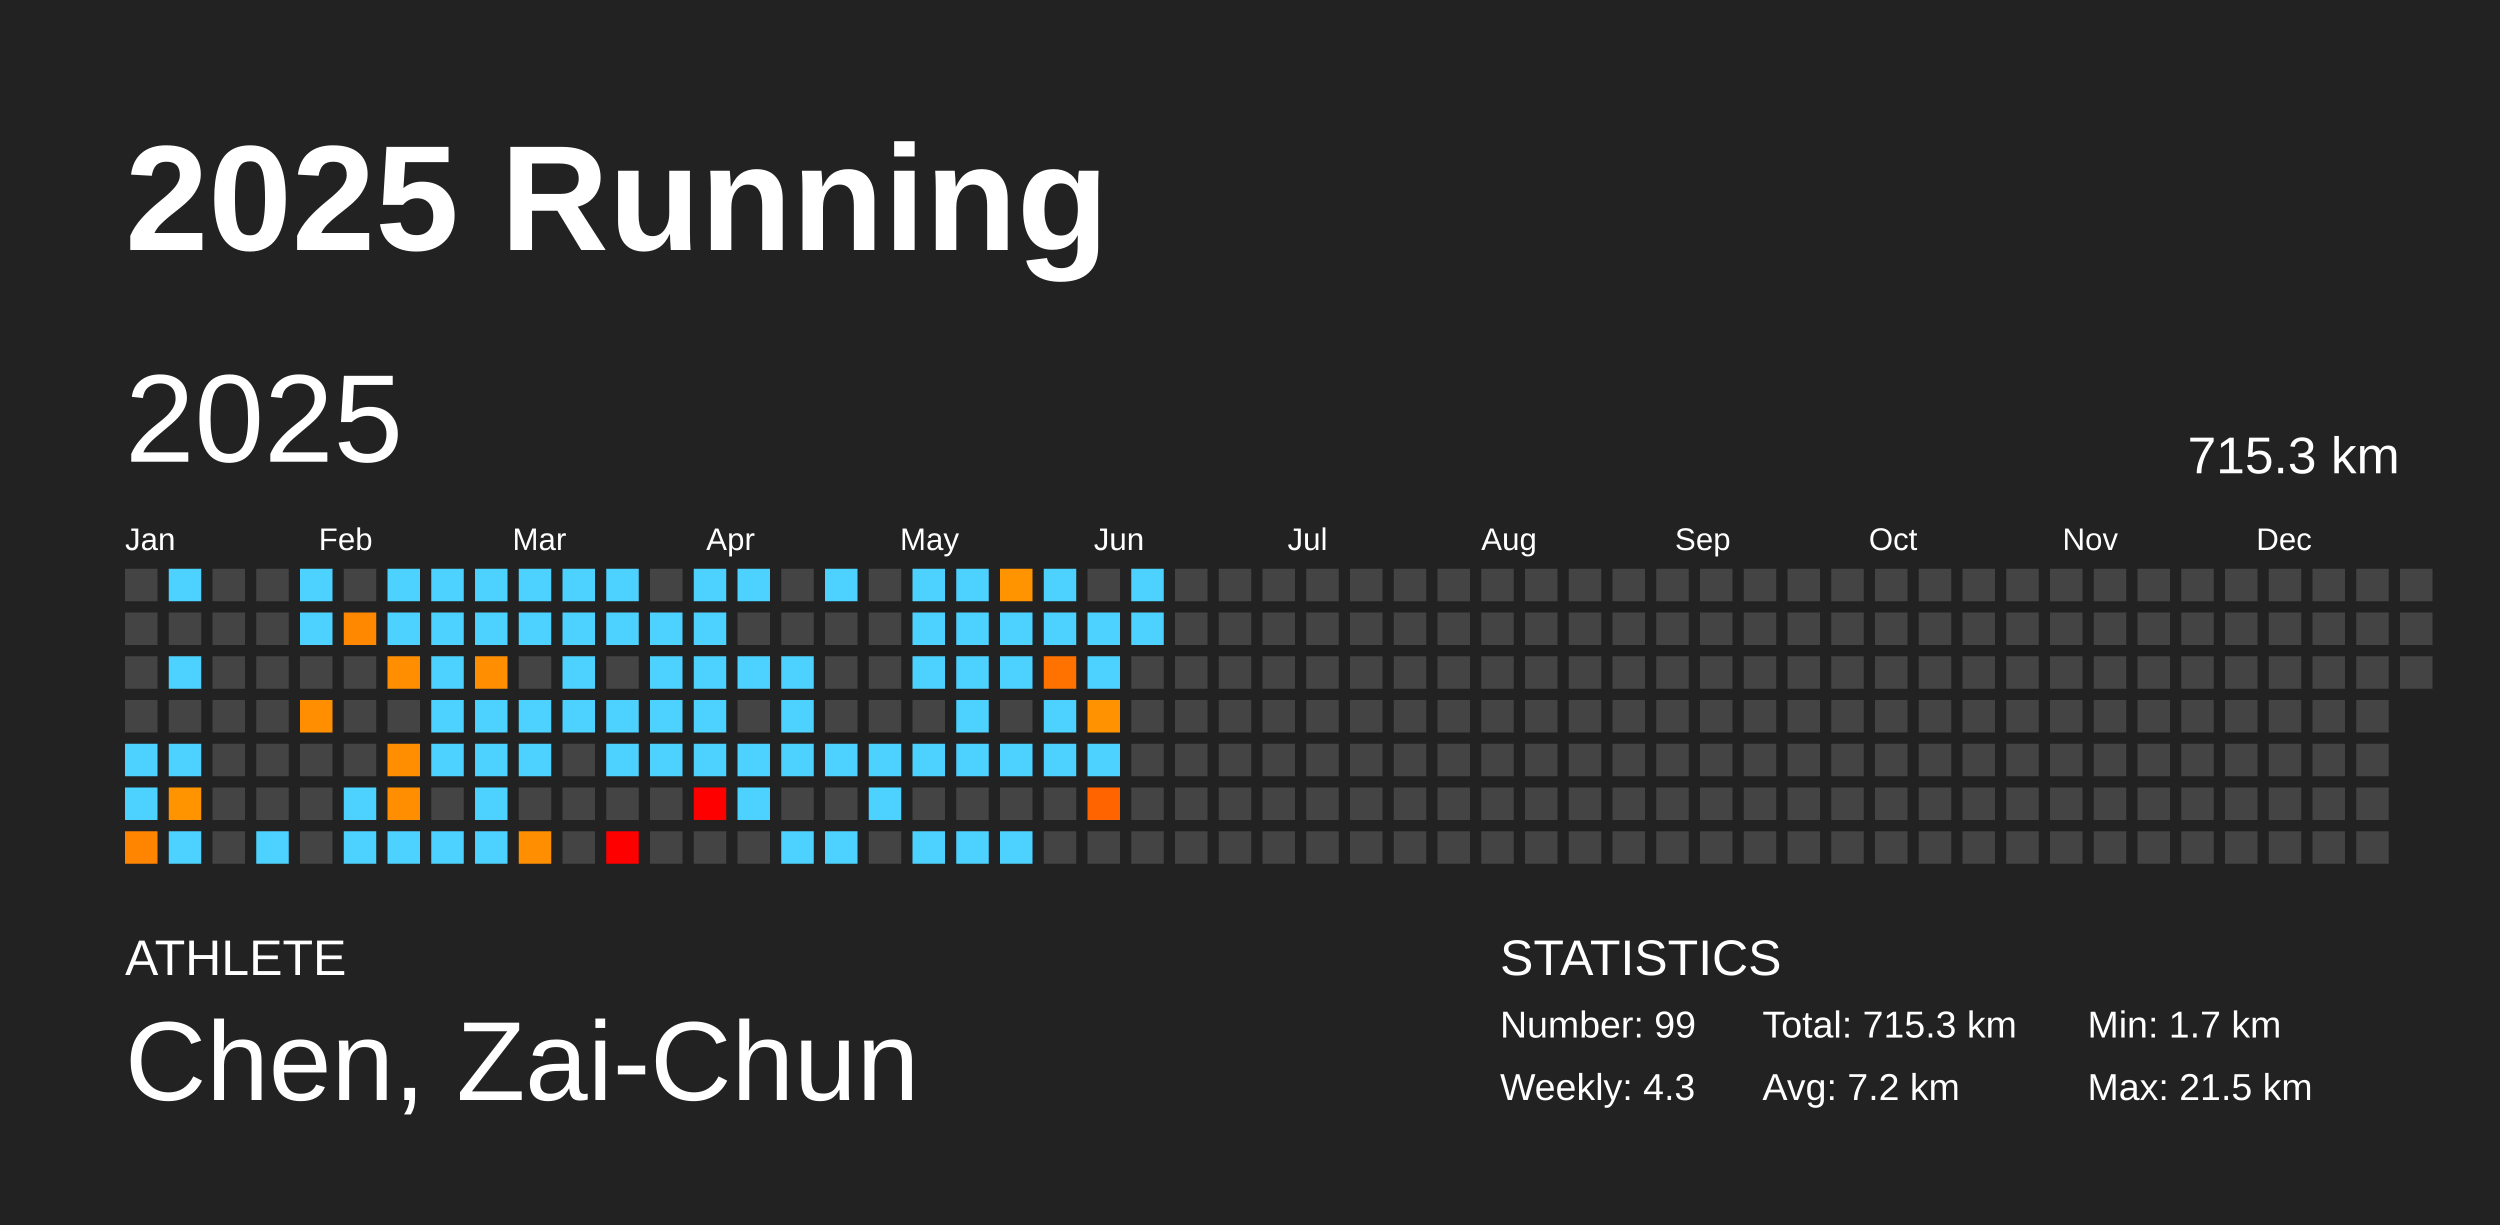
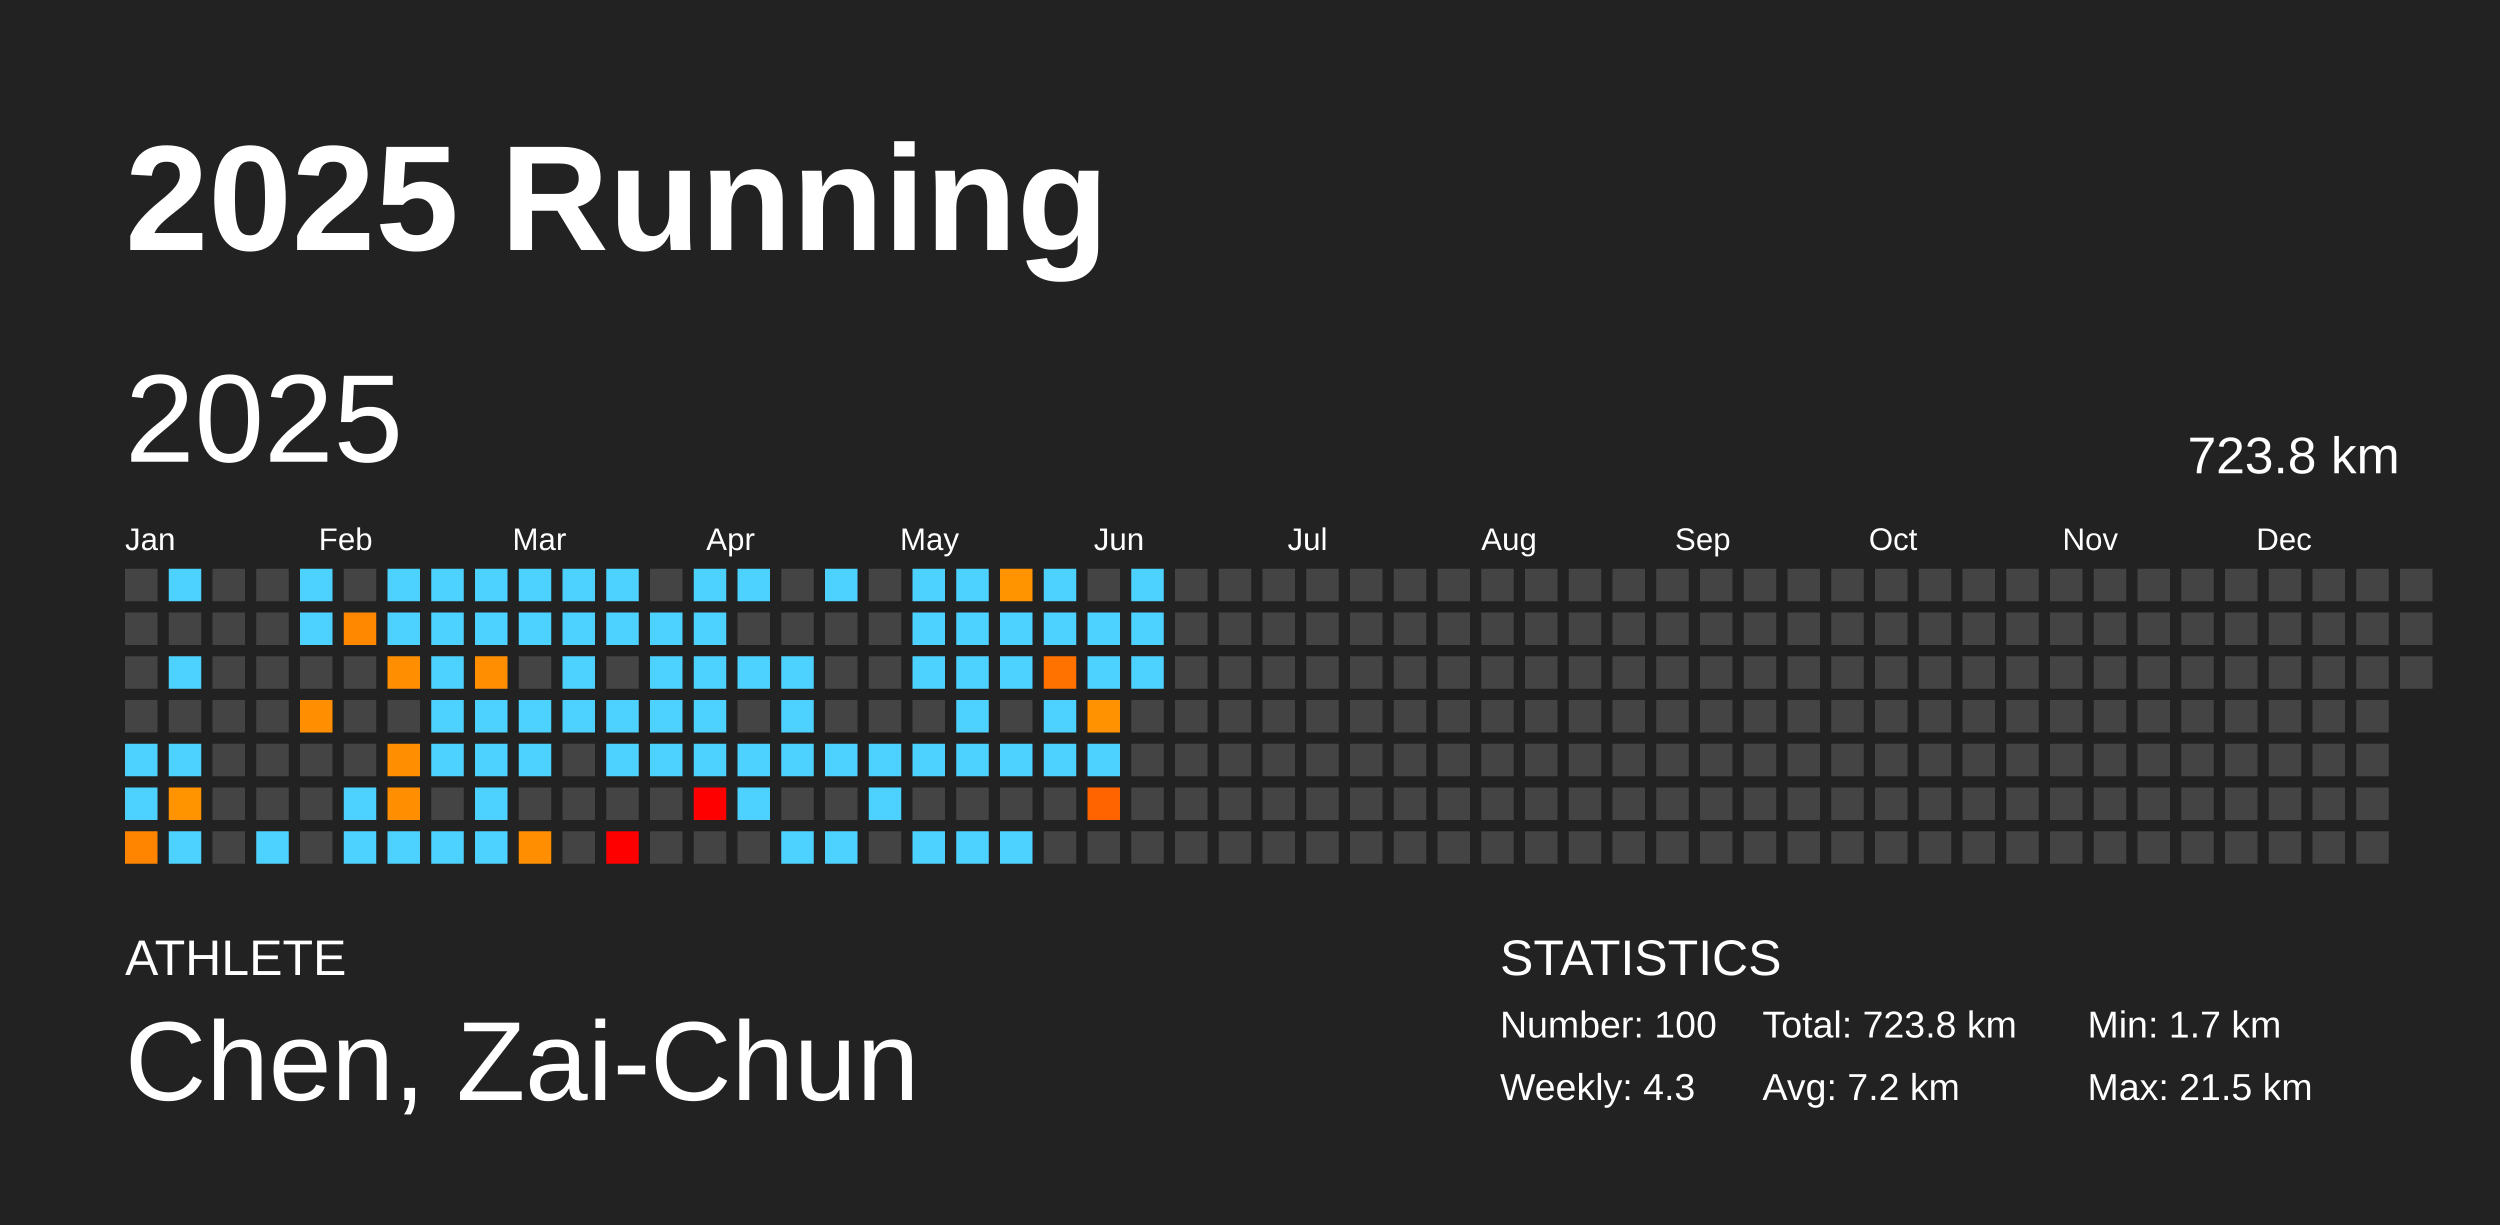
<svg xmlns="http://www.w3.org/2000/svg" baseProfile="full" height="98mm" version="1.1" viewBox="0,0,200,98" width="200mm">
  <defs />
  <rect fill="#222222" height="98" width="200" x="0" y="0" />
  <text fill="#FFFFFF" style="font-size:12px; font-family:Arial; font-weight:bold;" x="10" y="20">2025 Running</text>
  <text fill="#FFFFFF" style="font-size:4px; font-family:Arial" x="10" y="78">ATHLETE</text>
  <text fill="#FFFFFF" style="font-size:9px; font-family:Arial" x="10" y="88">Chen, Zai-Chun</text>
  <text fill="#FFFFFF" style="font-size:4px; font-family:Arial" x="120" y="78">STATISTICS</text>
-   <text fill="#FFFFFF" style="font-size:3px; font-family:Arial" x="120" y="83">Number: 99</text>
+   <text fill="#FFFFFF" style="font-size:3px; font-family:Arial" x="120" y="83">Number: 100</text>
  <text fill="#FFFFFF" style="font-size:3px; font-family:Arial" x="120" y="88">Weekly: 4.3</text>
-   <text fill="#FFFFFF" style="font-size:3px; font-family:Arial" x="141" y="83">Total: 715.3 km</text>
+   <text fill="#FFFFFF" style="font-size:3px; font-family:Arial" x="141" y="83">Total: 723.8 km</text>
  <text fill="#FFFFFF" style="font-size:3px; font-family:Arial" x="141" y="88">Avg: 7.2 km</text>
  <text fill="#FFFFFF" style="font-size:3px; font-family:Arial" x="167" y="83">Min: 1.7 km</text>
  <text fill="#FFFFFF" style="font-size:3px; font-family:Arial" x="167" y="88">Max: 21.5 km</text>
  <text dominant-baseline="hanging" fill="#FFFFFF" style="font-size:10.0px; font-family:Arial;" x="10" y="30">2025</text>
-   <text dominant-baseline="hanging" fill="#FFFFFF" style="font-size:4.125px; font-family:Arial;" x="175" y="35">715.3 km</text>
+   <text dominant-baseline="hanging" fill="#FFFFFF" style="font-size:4.125px; font-family:Arial;" x="175" y="35">723.8 km</text>
  <text fill="#FFFFFF" style="font-size:2.5px; font-family:Arial" x="10.0" y="44">Jan</text>
  <text fill="#FFFFFF" style="font-size:2.5px; font-family:Arial" x="25.5" y="44">Feb</text>
  <text fill="#FFFFFF" style="font-size:2.5px; font-family:Arial" x="41.0" y="44">Mar</text>
  <text fill="#FFFFFF" style="font-size:2.5px; font-family:Arial" x="56.5" y="44">Apr</text>
  <text fill="#FFFFFF" style="font-size:2.5px; font-family:Arial" x="72.0" y="44">May</text>
  <text fill="#FFFFFF" style="font-size:2.5px; font-family:Arial" x="87.5" y="44">Jun</text>
  <text fill="#FFFFFF" style="font-size:2.5px; font-family:Arial" x="103.0" y="44">Jul</text>
  <text fill="#FFFFFF" style="font-size:2.5px; font-family:Arial" x="118.5" y="44">Aug</text>
  <text fill="#FFFFFF" style="font-size:2.5px; font-family:Arial" x="134.0" y="44">Sep</text>
  <text fill="#FFFFFF" style="font-size:2.5px; font-family:Arial" x="149.5" y="44">Oct</text>
  <text fill="#FFFFFF" style="font-size:2.5px; font-family:Arial" x="165.0" y="44">Nov</text>
  <text fill="#FFFFFF" style="font-size:2.5px; font-family:Arial" x="180.5" y="44">Dec</text>
  <rect fill="#444444" height="2.6" width="2.6" x="10.0" y="45.5" />
  <rect fill="#444444" height="2.6" width="2.6" x="10.0" y="49.0" />
  <rect fill="#444444" height="2.6" width="2.6" x="10.0" y="52.5" />
  <rect fill="#444444" height="2.6" width="2.6" x="10.0" y="56.0" />
  <rect fill="#4dd2ff" height="2.6" width="2.6" x="10.0" y="59.5" />
  <rect fill="#4dd2ff" height="2.6" width="2.6" x="10.0" y="63.0" />
  <rect fill="#ff8400" height="2.6" width="2.6" x="10.0" y="66.5" />
  <rect fill="#4dd2ff" height="2.6" width="2.6" x="13.5" y="45.5" />
  <rect fill="#444444" height="2.6" width="2.6" x="13.5" y="49.0" />
  <rect fill="#4dd2ff" height="2.6" width="2.6" x="13.5" y="52.5" />
  <rect fill="#444444" height="2.6" width="2.6" x="13.5" y="56.0" />
  <rect fill="#4dd2ff" height="2.6" width="2.6" x="13.5" y="59.5" />
  <rect fill="#ff9400" height="2.6" width="2.6" x="13.5" y="63.0" />
  <rect fill="#4dd2ff" height="2.6" width="2.6" x="13.5" y="66.5" />
  <rect fill="#444444" height="2.6" width="2.6" x="17.0" y="45.5" />
  <rect fill="#444444" height="2.6" width="2.6" x="17.0" y="49.0" />
  <rect fill="#444444" height="2.6" width="2.6" x="17.0" y="52.5" />
  <rect fill="#444444" height="2.6" width="2.6" x="17.0" y="56.0" />
  <rect fill="#444444" height="2.6" width="2.6" x="17.0" y="59.5" />
  <rect fill="#444444" height="2.6" width="2.6" x="17.0" y="63.0" />
  <rect fill="#444444" height="2.6" width="2.6" x="17.0" y="66.5" />
  <rect fill="#444444" height="2.6" width="2.6" x="20.5" y="45.5" />
  <rect fill="#444444" height="2.6" width="2.6" x="20.5" y="49.0" />
  <rect fill="#444444" height="2.6" width="2.6" x="20.5" y="52.5" />
  <rect fill="#444444" height="2.6" width="2.6" x="20.5" y="56.0" />
  <rect fill="#444444" height="2.6" width="2.6" x="20.5" y="59.5" />
  <rect fill="#444444" height="2.6" width="2.6" x="20.5" y="63.0" />
  <rect fill="#4dd2ff" height="2.6" width="2.6" x="20.5" y="66.5" />
  <rect fill="#4dd2ff" height="2.6" width="2.6" x="24.0" y="45.5" />
  <rect fill="#4dd2ff" height="2.6" width="2.6" x="24.0" y="49.0" />
  <rect fill="#444444" height="2.6" width="2.6" x="24.0" y="52.5" />
  <rect fill="#ff8f00" height="2.6" width="2.6" x="24.0" y="56.0" />
  <rect fill="#444444" height="2.6" width="2.6" x="24.0" y="59.5" />
  <rect fill="#444444" height="2.6" width="2.6" x="24.0" y="63.0" />
  <rect fill="#444444" height="2.6" width="2.6" x="24.0" y="66.5" />
  <rect fill="#444444" height="2.6" width="2.6" x="27.5" y="45.5" />
  <rect fill="#ff8800" height="2.6" width="2.6" x="27.5" y="49.0" />
  <rect fill="#444444" height="2.6" width="2.6" x="27.5" y="52.5" />
  <rect fill="#444444" height="2.6" width="2.6" x="27.5" y="56.0" />
  <rect fill="#444444" height="2.6" width="2.6" x="27.5" y="59.5" />
  <rect fill="#4dd2ff" height="2.6" width="2.6" x="27.5" y="63.0" />
  <rect fill="#4dd2ff" height="2.6" width="2.6" x="27.5" y="66.5" />
  <rect fill="#4dd2ff" height="2.6" width="2.6" x="31.0" y="45.5" />
  <rect fill="#4dd2ff" height="2.6" width="2.6" x="31.0" y="49.0" />
  <rect fill="#ff8f00" height="2.6" width="2.6" x="31.0" y="52.5" />
  <rect fill="#444444" height="2.6" width="2.6" x="31.0" y="56.0" />
  <rect fill="#ff8f00" height="2.6" width="2.6" x="31.0" y="59.5" />
  <rect fill="#ff8f00" height="2.6" width="2.6" x="31.0" y="63.0" />
  <rect fill="#4dd2ff" height="2.6" width="2.6" x="31.0" y="66.5" />
  <rect fill="#4dd2ff" height="2.6" width="2.6" x="34.5" y="45.5" />
  <rect fill="#4dd2ff" height="2.6" width="2.6" x="34.5" y="49.0" />
  <rect fill="#4dd2ff" height="2.6" width="2.6" x="34.5" y="52.5" />
  <rect fill="#4dd2ff" height="2.6" width="2.6" x="34.5" y="56.0" />
  <rect fill="#4dd2ff" height="2.6" width="2.6" x="34.5" y="59.5" />
  <rect fill="#444444" height="2.6" width="2.6" x="34.5" y="63.0" />
  <rect fill="#4dd2ff" height="2.6" width="2.6" x="34.5" y="66.5" />
  <rect fill="#4dd2ff" height="2.6" width="2.6" x="38.0" y="45.5" />
  <rect fill="#4dd2ff" height="2.6" width="2.6" x="38.0" y="49.0" />
  <rect fill="#ff8f00" height="2.6" width="2.6" x="38.0" y="52.5" />
  <rect fill="#4dd2ff" height="2.6" width="2.6" x="38.0" y="56.0" />
  <rect fill="#4dd2ff" height="2.6" width="2.6" x="38.0" y="59.5" />
  <rect fill="#4dd2ff" height="2.6" width="2.6" x="38.0" y="63.0" />
  <rect fill="#4dd2ff" height="2.6" width="2.6" x="38.0" y="66.5" />
  <rect fill="#4dd2ff" height="2.6" width="2.6" x="41.5" y="45.5" />
  <rect fill="#4dd2ff" height="2.6" width="2.6" x="41.5" y="49.0" />
  <rect fill="#444444" height="2.6" width="2.6" x="41.5" y="52.5" />
  <rect fill="#4dd2ff" height="2.6" width="2.6" x="41.5" y="56.0" />
  <rect fill="#4dd2ff" height="2.6" width="2.6" x="41.5" y="59.5" />
  <rect fill="#444444" height="2.6" width="2.6" x="41.5" y="63.0" />
  <rect fill="#ff8e00" height="2.6" width="2.6" x="41.5" y="66.5" />
  <rect fill="#4dd2ff" height="2.6" width="2.6" x="45.0" y="45.5" />
  <rect fill="#4dd2ff" height="2.6" width="2.6" x="45.0" y="49.0" />
  <rect fill="#4dd2ff" height="2.6" width="2.6" x="45.0" y="52.5" />
  <rect fill="#4dd2ff" height="2.6" width="2.6" x="45.0" y="56.0" />
  <rect fill="#444444" height="2.6" width="2.6" x="45.0" y="59.5" />
  <rect fill="#444444" height="2.6" width="2.6" x="45.0" y="63.0" />
  <rect fill="#444444" height="2.6" width="2.6" x="45.0" y="66.5" />
  <rect fill="#4dd2ff" height="2.6" width="2.6" x="48.5" y="45.5" />
  <rect fill="#4dd2ff" height="2.6" width="2.6" x="48.5" y="49.0" />
  <rect fill="#444444" height="2.6" width="2.6" x="48.5" y="52.5" />
  <rect fill="#4dd2ff" height="2.6" width="2.6" x="48.5" y="56.0" />
  <rect fill="#4dd2ff" height="2.6" width="2.6" x="48.5" y="59.5" />
  <rect fill="#444444" height="2.6" width="2.6" x="48.5" y="63.0" />
  <rect fill="red" height="2.6" width="2.6" x="48.5" y="66.5" />
  <rect fill="#444444" height="2.6" width="2.6" x="52.0" y="45.5" />
  <rect fill="#4dd2ff" height="2.6" width="2.6" x="52.0" y="49.0" />
  <rect fill="#4dd2ff" height="2.6" width="2.6" x="52.0" y="52.5" />
  <rect fill="#4dd2ff" height="2.6" width="2.6" x="52.0" y="56.0" />
  <rect fill="#4dd2ff" height="2.6" width="2.6" x="52.0" y="59.5" />
  <rect fill="#444444" height="2.6" width="2.6" x="52.0" y="63.0" />
  <rect fill="#444444" height="2.6" width="2.6" x="52.0" y="66.5" />
  <rect fill="#4dd2ff" height="2.6" width="2.6" x="55.5" y="45.5" />
  <rect fill="#4dd2ff" height="2.6" width="2.6" x="55.5" y="49.0" />
  <rect fill="#4dd2ff" height="2.6" width="2.6" x="55.5" y="52.5" />
  <rect fill="#4dd2ff" height="2.6" width="2.6" x="55.5" y="56.0" />
  <rect fill="#4dd2ff" height="2.6" width="2.6" x="55.5" y="59.5" />
  <rect fill="red" height="2.6" width="2.6" x="55.5" y="63.0" />
  <rect fill="#444444" height="2.6" width="2.6" x="55.5" y="66.5" />
  <rect fill="#4dd2ff" height="2.6" width="2.6" x="59.0" y="45.5" />
  <rect fill="#444444" height="2.6" width="2.6" x="59.0" y="49.0" />
  <rect fill="#4dd2ff" height="2.6" width="2.6" x="59.0" y="52.5" />
  <rect fill="#444444" height="2.6" width="2.6" x="59.0" y="56.0" />
  <rect fill="#4dd2ff" height="2.6" width="2.6" x="59.0" y="59.5" />
  <rect fill="#4dd2ff" height="2.6" width="2.6" x="59.0" y="63.0" />
  <rect fill="#444444" height="2.6" width="2.6" x="59.0" y="66.5" />
  <rect fill="#444444" height="2.6" width="2.6" x="62.5" y="45.5" />
  <rect fill="#444444" height="2.6" width="2.6" x="62.5" y="49.0" />
  <rect fill="#4dd2ff" height="2.6" width="2.6" x="62.5" y="52.5" />
  <rect fill="#4dd2ff" height="2.6" width="2.6" x="62.5" y="56.0" />
  <rect fill="#4dd2ff" height="2.6" width="2.6" x="62.5" y="59.5" />
  <rect fill="#444444" height="2.6" width="2.6" x="62.5" y="63.0" />
  <rect fill="#4dd2ff" height="2.6" width="2.6" x="62.5" y="66.5" />
  <rect fill="#4dd2ff" height="2.6" width="2.6" x="66.0" y="45.5" />
  <rect fill="#444444" height="2.6" width="2.6" x="66.0" y="49.0" />
  <rect fill="#444444" height="2.6" width="2.6" x="66.0" y="52.5" />
  <rect fill="#444444" height="2.6" width="2.6" x="66.0" y="56.0" />
  <rect fill="#4dd2ff" height="2.6" width="2.6" x="66.0" y="59.5" />
  <rect fill="#444444" height="2.6" width="2.6" x="66.0" y="63.0" />
  <rect fill="#4dd2ff" height="2.6" width="2.6" x="66.0" y="66.5" />
  <rect fill="#444444" height="2.6" width="2.6" x="69.5" y="45.5" />
  <rect fill="#444444" height="2.6" width="2.6" x="69.5" y="49.0" />
  <rect fill="#444444" height="2.6" width="2.6" x="69.5" y="52.5" />
  <rect fill="#444444" height="2.6" width="2.6" x="69.5" y="56.0" />
  <rect fill="#4dd2ff" height="2.6" width="2.6" x="69.5" y="59.5" />
  <rect fill="#4dd2ff" height="2.6" width="2.6" x="69.5" y="63.0" />
  <rect fill="#444444" height="2.6" width="2.6" x="69.5" y="66.5" />
  <rect fill="#4dd2ff" height="2.6" width="2.6" x="73.0" y="45.5" />
  <rect fill="#4dd2ff" height="2.6" width="2.6" x="73.0" y="49.0" />
  <rect fill="#4dd2ff" height="2.6" width="2.6" x="73.0" y="52.5" />
  <rect fill="#444444" height="2.6" width="2.6" x="73.0" y="56.0" />
  <rect fill="#4dd2ff" height="2.6" width="2.6" x="73.0" y="59.5" />
  <rect fill="#444444" height="2.6" width="2.6" x="73.0" y="63.0" />
  <rect fill="#4dd2ff" height="2.6" width="2.6" x="73.0" y="66.5" />
  <rect fill="#4dd2ff" height="2.6" width="2.6" x="76.5" y="45.5" />
  <rect fill="#4dd2ff" height="2.6" width="2.6" x="76.5" y="49.0" />
  <rect fill="#4dd2ff" height="2.6" width="2.6" x="76.5" y="52.5" />
  <rect fill="#4dd2ff" height="2.6" width="2.6" x="76.5" y="56.0" />
  <rect fill="#4dd2ff" height="2.6" width="2.6" x="76.5" y="59.5" />
  <rect fill="#444444" height="2.6" width="2.6" x="76.5" y="63.0" />
  <rect fill="#4dd2ff" height="2.6" width="2.6" x="76.5" y="66.5" />
  <rect fill="#ff9300" height="2.6" width="2.6" x="80.0" y="45.5" />
  <rect fill="#4dd2ff" height="2.6" width="2.6" x="80.0" y="49.0" />
  <rect fill="#4dd2ff" height="2.6" width="2.6" x="80.0" y="52.5" />
  <rect fill="#444444" height="2.6" width="2.6" x="80.0" y="56.0" />
  <rect fill="#4dd2ff" height="2.6" width="2.6" x="80.0" y="59.5" />
  <rect fill="#444444" height="2.6" width="2.6" x="80.0" y="63.0" />
  <rect fill="#4dd2ff" height="2.6" width="2.6" x="80.0" y="66.5" />
  <rect fill="#4dd2ff" height="2.6" width="2.6" x="83.5" y="45.5" />
  <rect fill="#4dd2ff" height="2.6" width="2.6" x="83.5" y="49.0" />
  <rect fill="#ff7200" height="2.6" width="2.6" x="83.5" y="52.5" />
  <rect fill="#4dd2ff" height="2.6" width="2.6" x="83.5" y="56.0" />
  <rect fill="#4dd2ff" height="2.6" width="2.6" x="83.5" y="59.5" />
  <rect fill="#444444" height="2.6" width="2.6" x="83.5" y="63.0" />
  <rect fill="#444444" height="2.6" width="2.6" x="83.5" y="66.5" />
  <rect fill="#444444" height="2.6" width="2.6" x="87.0" y="45.5" />
  <rect fill="#4dd2ff" height="2.6" width="2.6" x="87.0" y="49.0" />
  <rect fill="#4dd2ff" height="2.6" width="2.6" x="87.0" y="52.5" />
  <rect fill="#ff9200" height="2.6" width="2.6" x="87.0" y="56.0" />
  <rect fill="#4dd2ff" height="2.6" width="2.6" x="87.0" y="59.5" />
  <rect fill="#ff6400" height="2.6" width="2.6" x="87.0" y="63.0" />
  <rect fill="#444444" height="2.6" width="2.6" x="87.0" y="66.5" />
  <rect fill="#4dd2ff" height="2.6" width="2.6" x="90.5" y="45.5" />
  <rect fill="#4dd2ff" height="2.6" width="2.6" x="90.5" y="49.0" />
-   <rect fill="#444444" height="2.6" width="2.6" x="90.5" y="52.5" />
+   <rect fill="#4dd2ff" height="2.6" width="2.6" x="90.5" y="52.5" />
  <rect fill="#444444" height="2.6" width="2.6" x="90.5" y="56.0" />
  <rect fill="#444444" height="2.6" width="2.6" x="90.5" y="59.5" />
  <rect fill="#444444" height="2.6" width="2.6" x="90.5" y="63.0" />
  <rect fill="#444444" height="2.6" width="2.6" x="90.5" y="66.5" />
  <rect fill="#444444" height="2.6" width="2.6" x="94.0" y="45.5" />
  <rect fill="#444444" height="2.6" width="2.6" x="94.0" y="49.0" />
  <rect fill="#444444" height="2.6" width="2.6" x="94.0" y="52.5" />
  <rect fill="#444444" height="2.6" width="2.6" x="94.0" y="56.0" />
  <rect fill="#444444" height="2.6" width="2.6" x="94.0" y="59.5" />
  <rect fill="#444444" height="2.6" width="2.6" x="94.0" y="63.0" />
  <rect fill="#444444" height="2.6" width="2.6" x="94.0" y="66.5" />
  <rect fill="#444444" height="2.6" width="2.6" x="97.5" y="45.5" />
  <rect fill="#444444" height="2.6" width="2.6" x="97.5" y="49.0" />
  <rect fill="#444444" height="2.6" width="2.6" x="97.5" y="52.5" />
  <rect fill="#444444" height="2.6" width="2.6" x="97.5" y="56.0" />
  <rect fill="#444444" height="2.6" width="2.6" x="97.5" y="59.5" />
  <rect fill="#444444" height="2.6" width="2.6" x="97.5" y="63.0" />
  <rect fill="#444444" height="2.6" width="2.6" x="97.5" y="66.5" />
  <rect fill="#444444" height="2.6" width="2.6" x="101.0" y="45.5" />
  <rect fill="#444444" height="2.6" width="2.6" x="101.0" y="49.0" />
  <rect fill="#444444" height="2.6" width="2.6" x="101.0" y="52.5" />
  <rect fill="#444444" height="2.6" width="2.6" x="101.0" y="56.0" />
  <rect fill="#444444" height="2.6" width="2.6" x="101.0" y="59.5" />
  <rect fill="#444444" height="2.6" width="2.6" x="101.0" y="63.0" />
  <rect fill="#444444" height="2.6" width="2.6" x="101.0" y="66.5" />
  <rect fill="#444444" height="2.6" width="2.6" x="104.5" y="45.5" />
  <rect fill="#444444" height="2.6" width="2.6" x="104.5" y="49.0" />
  <rect fill="#444444" height="2.6" width="2.6" x="104.5" y="52.5" />
  <rect fill="#444444" height="2.6" width="2.6" x="104.5" y="56.0" />
  <rect fill="#444444" height="2.6" width="2.6" x="104.5" y="59.5" />
  <rect fill="#444444" height="2.6" width="2.6" x="104.5" y="63.0" />
  <rect fill="#444444" height="2.6" width="2.6" x="104.5" y="66.5" />
  <rect fill="#444444" height="2.6" width="2.6" x="108.0" y="45.5" />
  <rect fill="#444444" height="2.6" width="2.6" x="108.0" y="49.0" />
  <rect fill="#444444" height="2.6" width="2.6" x="108.0" y="52.5" />
  <rect fill="#444444" height="2.6" width="2.6" x="108.0" y="56.0" />
  <rect fill="#444444" height="2.6" width="2.6" x="108.0" y="59.5" />
  <rect fill="#444444" height="2.6" width="2.6" x="108.0" y="63.0" />
  <rect fill="#444444" height="2.6" width="2.6" x="108.0" y="66.5" />
  <rect fill="#444444" height="2.6" width="2.6" x="111.5" y="45.5" />
  <rect fill="#444444" height="2.6" width="2.6" x="111.5" y="49.0" />
  <rect fill="#444444" height="2.6" width="2.6" x="111.5" y="52.5" />
  <rect fill="#444444" height="2.6" width="2.6" x="111.5" y="56.0" />
  <rect fill="#444444" height="2.6" width="2.6" x="111.5" y="59.5" />
  <rect fill="#444444" height="2.6" width="2.6" x="111.5" y="63.0" />
  <rect fill="#444444" height="2.6" width="2.6" x="111.5" y="66.5" />
  <rect fill="#444444" height="2.6" width="2.6" x="115.0" y="45.5" />
  <rect fill="#444444" height="2.6" width="2.6" x="115.0" y="49.0" />
  <rect fill="#444444" height="2.6" width="2.6" x="115.0" y="52.5" />
  <rect fill="#444444" height="2.6" width="2.6" x="115.0" y="56.0" />
  <rect fill="#444444" height="2.6" width="2.6" x="115.0" y="59.5" />
  <rect fill="#444444" height="2.6" width="2.6" x="115.0" y="63.0" />
  <rect fill="#444444" height="2.6" width="2.6" x="115.0" y="66.5" />
  <rect fill="#444444" height="2.6" width="2.6" x="118.5" y="45.5" />
  <rect fill="#444444" height="2.6" width="2.6" x="118.5" y="49.0" />
  <rect fill="#444444" height="2.6" width="2.6" x="118.5" y="52.5" />
  <rect fill="#444444" height="2.6" width="2.6" x="118.5" y="56.0" />
  <rect fill="#444444" height="2.6" width="2.6" x="118.5" y="59.5" />
  <rect fill="#444444" height="2.6" width="2.6" x="118.5" y="63.0" />
  <rect fill="#444444" height="2.6" width="2.6" x="118.5" y="66.5" />
  <rect fill="#444444" height="2.6" width="2.6" x="122.0" y="45.5" />
  <rect fill="#444444" height="2.6" width="2.6" x="122.0" y="49.0" />
  <rect fill="#444444" height="2.6" width="2.6" x="122.0" y="52.5" />
  <rect fill="#444444" height="2.6" width="2.6" x="122.0" y="56.0" />
  <rect fill="#444444" height="2.6" width="2.6" x="122.0" y="59.5" />
  <rect fill="#444444" height="2.6" width="2.6" x="122.0" y="63.0" />
  <rect fill="#444444" height="2.6" width="2.6" x="122.0" y="66.5" />
  <rect fill="#444444" height="2.6" width="2.6" x="125.5" y="45.5" />
  <rect fill="#444444" height="2.6" width="2.6" x="125.5" y="49.0" />
  <rect fill="#444444" height="2.6" width="2.6" x="125.5" y="52.5" />
  <rect fill="#444444" height="2.6" width="2.6" x="125.5" y="56.0" />
  <rect fill="#444444" height="2.6" width="2.6" x="125.5" y="59.5" />
  <rect fill="#444444" height="2.6" width="2.6" x="125.5" y="63.0" />
  <rect fill="#444444" height="2.6" width="2.6" x="125.5" y="66.5" />
  <rect fill="#444444" height="2.6" width="2.6" x="129.0" y="45.5" />
  <rect fill="#444444" height="2.6" width="2.6" x="129.0" y="49.0" />
  <rect fill="#444444" height="2.6" width="2.6" x="129.0" y="52.5" />
  <rect fill="#444444" height="2.6" width="2.6" x="129.0" y="56.0" />
  <rect fill="#444444" height="2.6" width="2.6" x="129.0" y="59.5" />
  <rect fill="#444444" height="2.6" width="2.6" x="129.0" y="63.0" />
  <rect fill="#444444" height="2.6" width="2.6" x="129.0" y="66.5" />
  <rect fill="#444444" height="2.6" width="2.6" x="132.5" y="45.5" />
  <rect fill="#444444" height="2.6" width="2.6" x="132.5" y="49.0" />
  <rect fill="#444444" height="2.6" width="2.6" x="132.5" y="52.5" />
  <rect fill="#444444" height="2.6" width="2.6" x="132.5" y="56.0" />
  <rect fill="#444444" height="2.6" width="2.6" x="132.5" y="59.5" />
  <rect fill="#444444" height="2.6" width="2.6" x="132.5" y="63.0" />
  <rect fill="#444444" height="2.6" width="2.6" x="132.5" y="66.5" />
  <rect fill="#444444" height="2.6" width="2.6" x="136.0" y="45.5" />
  <rect fill="#444444" height="2.6" width="2.6" x="136.0" y="49.0" />
  <rect fill="#444444" height="2.6" width="2.6" x="136.0" y="52.5" />
  <rect fill="#444444" height="2.6" width="2.6" x="136.0" y="56.0" />
  <rect fill="#444444" height="2.6" width="2.6" x="136.0" y="59.5" />
  <rect fill="#444444" height="2.6" width="2.6" x="136.0" y="63.0" />
  <rect fill="#444444" height="2.6" width="2.6" x="136.0" y="66.5" />
  <rect fill="#444444" height="2.6" width="2.6" x="139.5" y="45.5" />
  <rect fill="#444444" height="2.6" width="2.6" x="139.5" y="49.0" />
  <rect fill="#444444" height="2.6" width="2.6" x="139.5" y="52.5" />
  <rect fill="#444444" height="2.6" width="2.6" x="139.5" y="56.0" />
  <rect fill="#444444" height="2.6" width="2.6" x="139.5" y="59.5" />
  <rect fill="#444444" height="2.6" width="2.6" x="139.5" y="63.0" />
  <rect fill="#444444" height="2.6" width="2.6" x="139.5" y="66.5" />
  <rect fill="#444444" height="2.6" width="2.6" x="143.0" y="45.5" />
  <rect fill="#444444" height="2.6" width="2.6" x="143.0" y="49.0" />
  <rect fill="#444444" height="2.6" width="2.6" x="143.0" y="52.5" />
  <rect fill="#444444" height="2.6" width="2.6" x="143.0" y="56.0" />
  <rect fill="#444444" height="2.6" width="2.6" x="143.0" y="59.5" />
  <rect fill="#444444" height="2.6" width="2.6" x="143.0" y="63.0" />
  <rect fill="#444444" height="2.6" width="2.6" x="143.0" y="66.5" />
  <rect fill="#444444" height="2.6" width="2.6" x="146.5" y="45.5" />
  <rect fill="#444444" height="2.6" width="2.6" x="146.5" y="49.0" />
  <rect fill="#444444" height="2.6" width="2.6" x="146.5" y="52.5" />
  <rect fill="#444444" height="2.6" width="2.6" x="146.5" y="56.0" />
  <rect fill="#444444" height="2.6" width="2.6" x="146.5" y="59.5" />
  <rect fill="#444444" height="2.6" width="2.6" x="146.5" y="63.0" />
  <rect fill="#444444" height="2.6" width="2.6" x="146.5" y="66.5" />
  <rect fill="#444444" height="2.6" width="2.6" x="150.0" y="45.5" />
  <rect fill="#444444" height="2.6" width="2.6" x="150.0" y="49.0" />
  <rect fill="#444444" height="2.6" width="2.6" x="150.0" y="52.5" />
  <rect fill="#444444" height="2.6" width="2.6" x="150.0" y="56.0" />
  <rect fill="#444444" height="2.6" width="2.6" x="150.0" y="59.5" />
  <rect fill="#444444" height="2.6" width="2.6" x="150.0" y="63.0" />
  <rect fill="#444444" height="2.6" width="2.6" x="150.0" y="66.5" />
  <rect fill="#444444" height="2.6" width="2.6" x="153.5" y="45.5" />
  <rect fill="#444444" height="2.6" width="2.6" x="153.5" y="49.0" />
  <rect fill="#444444" height="2.6" width="2.6" x="153.5" y="52.5" />
  <rect fill="#444444" height="2.6" width="2.6" x="153.5" y="56.0" />
  <rect fill="#444444" height="2.6" width="2.6" x="153.5" y="59.5" />
  <rect fill="#444444" height="2.6" width="2.6" x="153.5" y="63.0" />
  <rect fill="#444444" height="2.6" width="2.6" x="153.5" y="66.5" />
  <rect fill="#444444" height="2.6" width="2.6" x="157.0" y="45.5" />
  <rect fill="#444444" height="2.6" width="2.6" x="157.0" y="49.0" />
  <rect fill="#444444" height="2.6" width="2.6" x="157.0" y="52.5" />
  <rect fill="#444444" height="2.6" width="2.6" x="157.0" y="56.0" />
  <rect fill="#444444" height="2.6" width="2.6" x="157.0" y="59.5" />
  <rect fill="#444444" height="2.6" width="2.6" x="157.0" y="63.0" />
  <rect fill="#444444" height="2.6" width="2.6" x="157.0" y="66.5" />
  <rect fill="#444444" height="2.6" width="2.6" x="160.5" y="45.5" />
  <rect fill="#444444" height="2.6" width="2.6" x="160.5" y="49.0" />
  <rect fill="#444444" height="2.6" width="2.6" x="160.5" y="52.5" />
  <rect fill="#444444" height="2.6" width="2.6" x="160.5" y="56.0" />
  <rect fill="#444444" height="2.6" width="2.6" x="160.5" y="59.5" />
  <rect fill="#444444" height="2.6" width="2.6" x="160.5" y="63.0" />
  <rect fill="#444444" height="2.6" width="2.6" x="160.5" y="66.5" />
  <rect fill="#444444" height="2.6" width="2.6" x="164.0" y="45.5" />
  <rect fill="#444444" height="2.6" width="2.6" x="164.0" y="49.0" />
  <rect fill="#444444" height="2.6" width="2.6" x="164.0" y="52.5" />
  <rect fill="#444444" height="2.6" width="2.6" x="164.0" y="56.0" />
  <rect fill="#444444" height="2.6" width="2.6" x="164.0" y="59.5" />
  <rect fill="#444444" height="2.6" width="2.6" x="164.0" y="63.0" />
  <rect fill="#444444" height="2.6" width="2.6" x="164.0" y="66.5" />
  <rect fill="#444444" height="2.6" width="2.6" x="167.5" y="45.5" />
  <rect fill="#444444" height="2.6" width="2.6" x="167.5" y="49.0" />
  <rect fill="#444444" height="2.6" width="2.6" x="167.5" y="52.5" />
  <rect fill="#444444" height="2.6" width="2.6" x="167.5" y="56.0" />
  <rect fill="#444444" height="2.6" width="2.6" x="167.5" y="59.5" />
  <rect fill="#444444" height="2.6" width="2.6" x="167.5" y="63.0" />
  <rect fill="#444444" height="2.6" width="2.6" x="167.5" y="66.5" />
  <rect fill="#444444" height="2.6" width="2.6" x="171.0" y="45.5" />
  <rect fill="#444444" height="2.6" width="2.6" x="171.0" y="49.0" />
  <rect fill="#444444" height="2.6" width="2.6" x="171.0" y="52.5" />
  <rect fill="#444444" height="2.6" width="2.6" x="171.0" y="56.0" />
  <rect fill="#444444" height="2.6" width="2.6" x="171.0" y="59.5" />
  <rect fill="#444444" height="2.6" width="2.6" x="171.0" y="63.0" />
  <rect fill="#444444" height="2.6" width="2.6" x="171.0" y="66.5" />
  <rect fill="#444444" height="2.6" width="2.6" x="174.5" y="45.5" />
  <rect fill="#444444" height="2.6" width="2.6" x="174.5" y="49.0" />
  <rect fill="#444444" height="2.6" width="2.6" x="174.5" y="52.5" />
  <rect fill="#444444" height="2.6" width="2.6" x="174.5" y="56.0" />
  <rect fill="#444444" height="2.6" width="2.6" x="174.5" y="59.5" />
  <rect fill="#444444" height="2.6" width="2.6" x="174.5" y="63.0" />
  <rect fill="#444444" height="2.6" width="2.6" x="174.5" y="66.5" />
  <rect fill="#444444" height="2.6" width="2.6" x="178.0" y="45.5" />
  <rect fill="#444444" height="2.6" width="2.6" x="178.0" y="49.0" />
  <rect fill="#444444" height="2.6" width="2.6" x="178.0" y="52.5" />
  <rect fill="#444444" height="2.6" width="2.6" x="178.0" y="56.0" />
  <rect fill="#444444" height="2.6" width="2.6" x="178.0" y="59.5" />
  <rect fill="#444444" height="2.6" width="2.6" x="178.0" y="63.0" />
  <rect fill="#444444" height="2.6" width="2.6" x="178.0" y="66.5" />
  <rect fill="#444444" height="2.6" width="2.6" x="181.5" y="45.5" />
  <rect fill="#444444" height="2.6" width="2.6" x="181.5" y="49.0" />
  <rect fill="#444444" height="2.6" width="2.6" x="181.5" y="52.5" />
  <rect fill="#444444" height="2.6" width="2.6" x="181.5" y="56.0" />
  <rect fill="#444444" height="2.6" width="2.6" x="181.5" y="59.5" />
  <rect fill="#444444" height="2.6" width="2.6" x="181.5" y="63.0" />
  <rect fill="#444444" height="2.6" width="2.6" x="181.5" y="66.5" />
  <rect fill="#444444" height="2.6" width="2.6" x="185.0" y="45.5" />
  <rect fill="#444444" height="2.6" width="2.6" x="185.0" y="49.0" />
  <rect fill="#444444" height="2.6" width="2.6" x="185.0" y="52.5" />
  <rect fill="#444444" height="2.6" width="2.6" x="185.0" y="56.0" />
  <rect fill="#444444" height="2.6" width="2.6" x="185.0" y="59.5" />
  <rect fill="#444444" height="2.6" width="2.6" x="185.0" y="63.0" />
  <rect fill="#444444" height="2.6" width="2.6" x="185.0" y="66.5" />
  <rect fill="#444444" height="2.6" width="2.6" x="188.5" y="45.5" />
  <rect fill="#444444" height="2.6" width="2.6" x="188.5" y="49.0" />
  <rect fill="#444444" height="2.6" width="2.6" x="188.5" y="52.5" />
  <rect fill="#444444" height="2.6" width="2.6" x="188.5" y="56.0" />
  <rect fill="#444444" height="2.6" width="2.6" x="188.5" y="59.5" />
  <rect fill="#444444" height="2.6" width="2.6" x="188.5" y="63.0" />
  <rect fill="#444444" height="2.6" width="2.6" x="188.5" y="66.5" />
  <rect fill="#444444" height="2.6" width="2.6" x="192.0" y="45.5" />
  <rect fill="#444444" height="2.6" width="2.6" x="192.0" y="49.0" />
  <rect fill="#444444" height="2.6" width="2.6" x="192.0" y="52.5" />
</svg>
